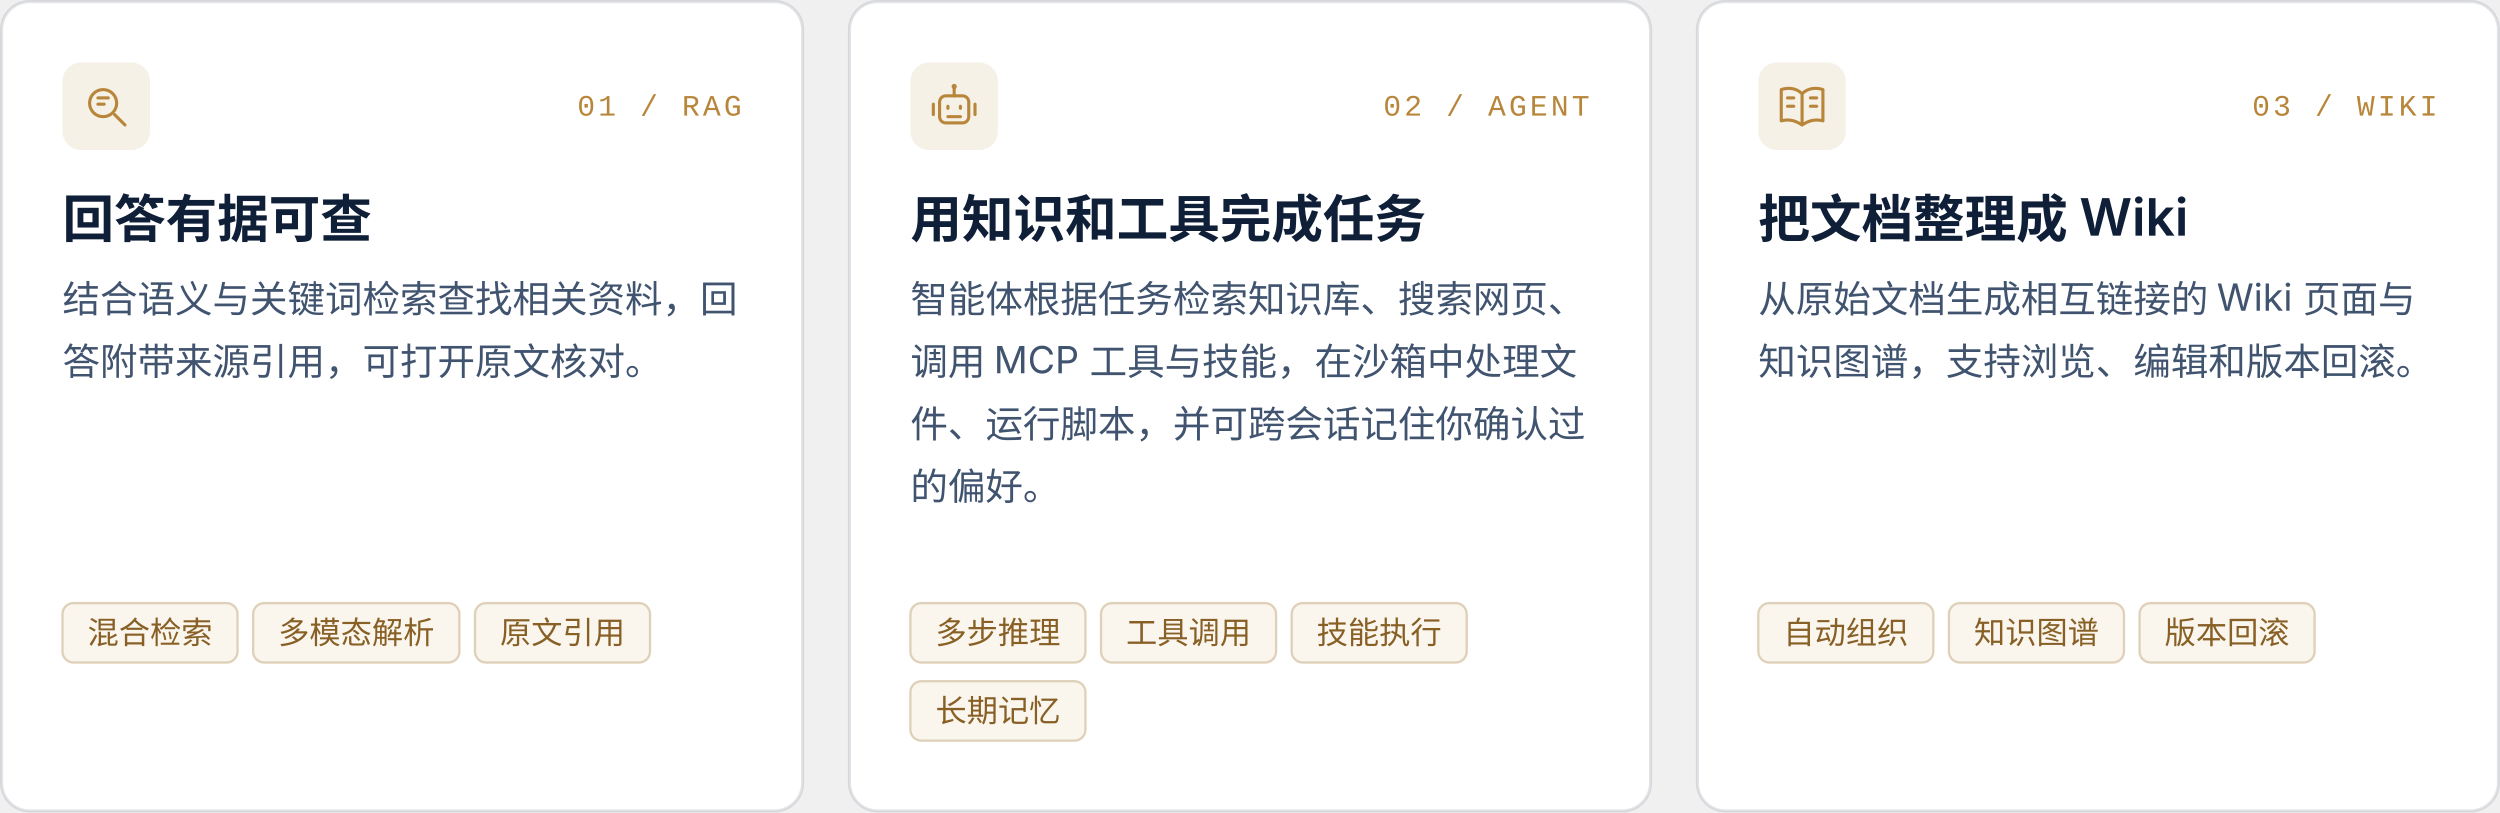
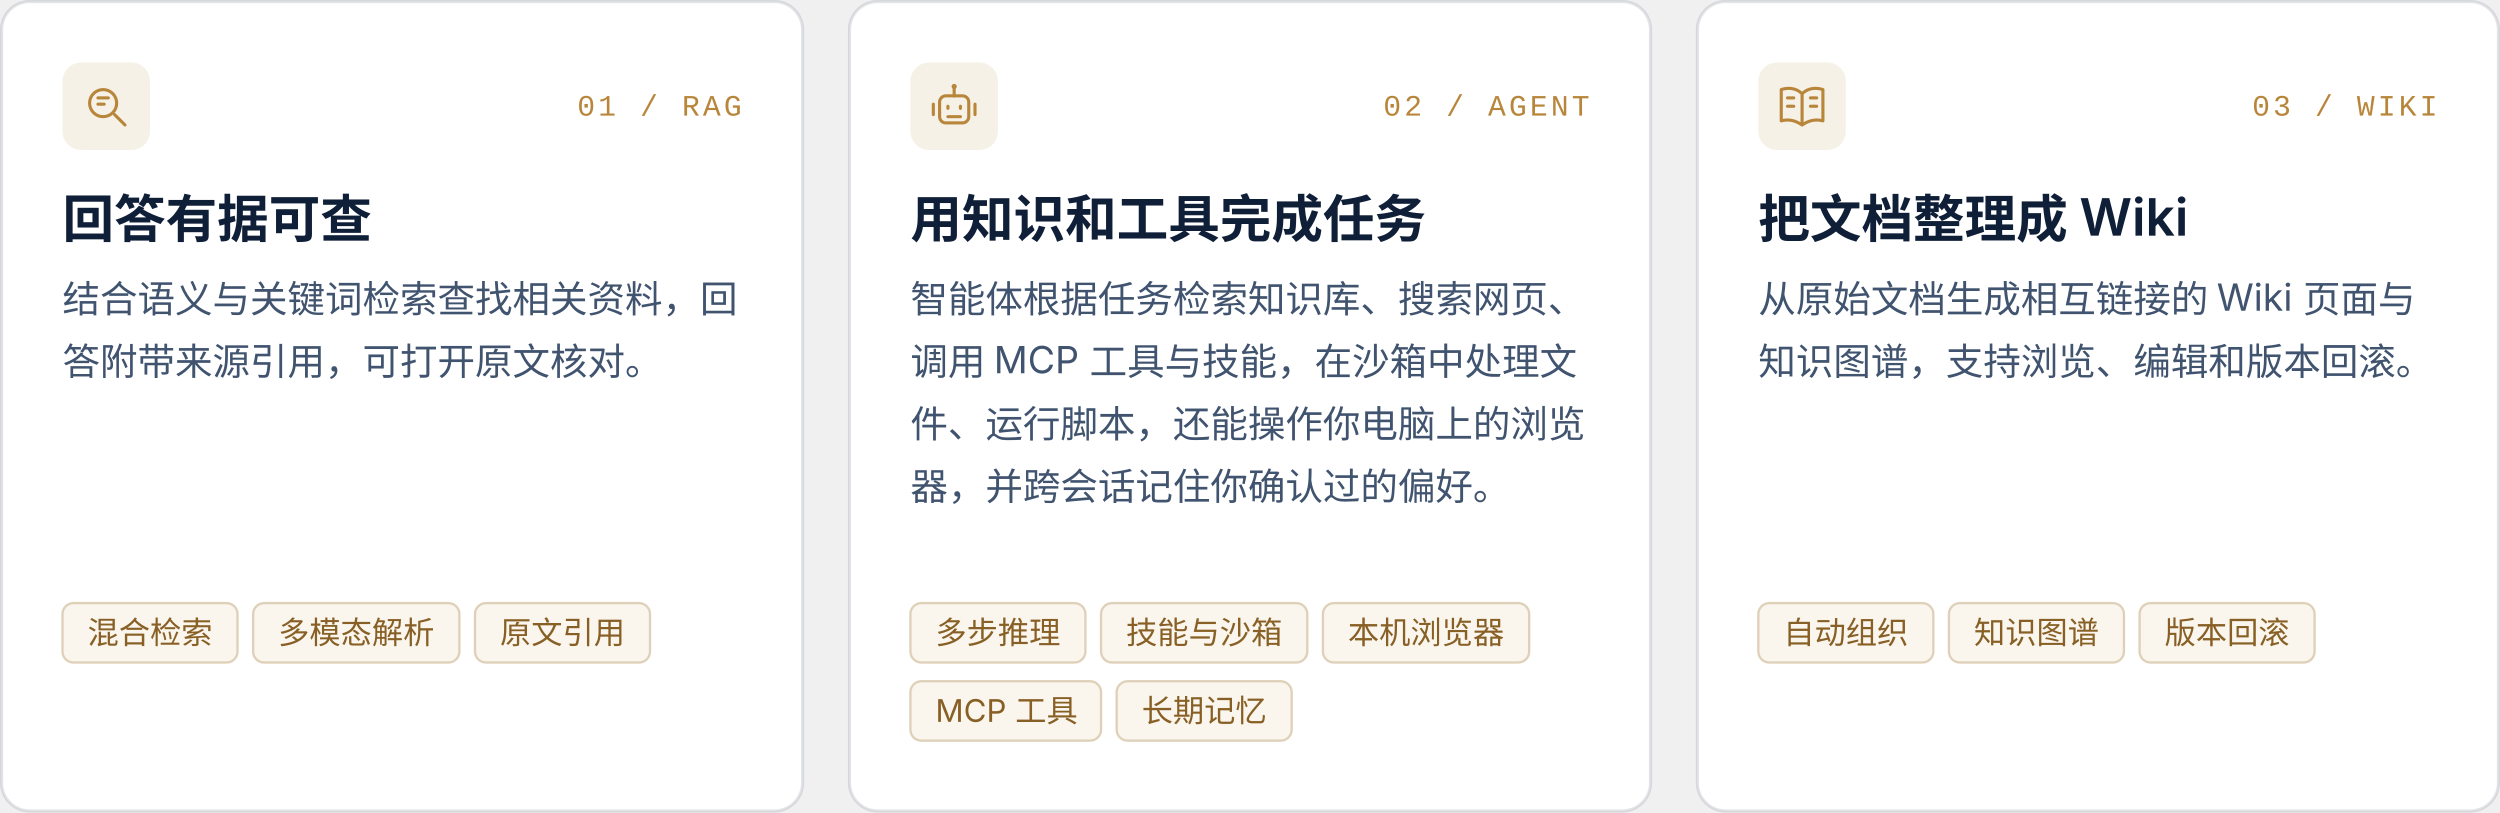
<svg xmlns="http://www.w3.org/2000/svg" viewBox="0 0 1600 520" width="1600" height="520" role="img">
  <rect x="1.0" y="1" width="512.667" height="518" rx="18" fill="#ffffff" stroke="rgba(16,31,56,.12)" stroke-width="2" />
  <rect x="40.0" y="40" width="56" height="56" rx="12" fill="#f6f1e7" />
  <g transform="translate(52.0 52) scale(1.333333)" fill="none" stroke="#b8863b" stroke-width="1.5" stroke-linecap="round" stroke-linejoin="round">
    <circle cx="10.5" cy="10.5" r="6.5" />
    <path d="m16 16 5 5M8 8h5M8 11h3" />
  </g>
  <text x="474.667" y="74" text-anchor="end" font-family="'JetBrains Mono', SFMono-Regular, 'SF Mono', Menlo, Consolas, 'Liberation Mono', monospace" font-size="19" letter-spacing="2" fill="#b8863b">01 / RAG</text>
  <text x="40.0" y="152" font-family="Inter, -apple-system, BlinkMacSystemFont, 'Segoe UI', 'PingFang SC', 'Hiragino Sans GB', 'Noto Sans CJK SC', 'Microsoft YaHei', sans-serif" font-size="33" font-weight="600" fill="#101f38">回答有据可查</text>
  <text x="40.0" y="200" font-family="Inter, -apple-system, BlinkMacSystemFont, 'Segoe UI', 'PingFang SC', 'Hiragino Sans GB', 'Noto Sans CJK SC', 'Microsoft YaHei', sans-serif" font-size="24" fill="#40536f">结合语义与关键词检索查找相关资料，回</text>
  <text x="40.0" y="240" font-family="Inter, -apple-system, BlinkMacSystemFont, 'Segoe UI', 'PingFang SC', 'Hiragino Sans GB', 'Noto Sans CJK SC', 'Microsoft YaHei', sans-serif" font-size="24" fill="#40536f">答附带来源引用，可打开原文核对。</text>
  <rect x="40.0" y="386" width="112.0" height="38" rx="7" fill="#faf6ee" stroke="#dfd1b9" stroke-width="1.5" />
  <text x="56.0" y="412" font-family="Inter, -apple-system, BlinkMacSystemFont, 'Segoe UI', 'PingFang SC', 'Hiragino Sans GB', 'Noto Sans CJK SC', 'Microsoft YaHei', sans-serif" font-size="20" fill="#886025">混合检索</text>
  <rect x="162.0" y="386" width="132.0" height="38" rx="7" fill="#faf6ee" stroke="#dfd1b9" stroke-width="1.5" />
  <text x="178.0" y="412" font-family="Inter, -apple-system, BlinkMacSystemFont, 'Segoe UI', 'PingFang SC', 'Hiragino Sans GB', 'Noto Sans CJK SC', 'Microsoft YaHei', sans-serif" font-size="20" fill="#886025">多模态解析</text>
  <rect x="304.0" y="386" width="112.0" height="38" rx="7" fill="#faf6ee" stroke="#dfd1b9" stroke-width="1.5" />
  <text x="320.0" y="412" font-family="Inter, -apple-system, BlinkMacSystemFont, 'Segoe UI', 'PingFang SC', 'Hiragino Sans GB', 'Noto Sans CJK SC', 'Microsoft YaHei', sans-serif" font-size="20" fill="#886025">原文引用</text>
  <rect x="543.667" y="1" width="512.667" height="518" rx="18" fill="#ffffff" stroke="rgba(16,31,56,.12)" stroke-width="2" />
  <rect x="582.667" y="40" width="56" height="56" rx="12" fill="#f6f1e7" />
  <g transform="translate(594.6667 52) scale(1.333333)" fill="none" stroke="#b8863b" stroke-width="1.5" stroke-linecap="round" stroke-linejoin="round">
    <rect x="5" y="7" width="14" height="13" rx="3" />
    <path d="M12 3v4M2 11v5m20-5v5M9 12v1m6-1v1m-6 4h6" />
    <circle cx="12" cy="2.5" r=".5" />
  </g>
  <text x="1017.333" y="74" text-anchor="end" font-family="'JetBrains Mono', SFMono-Regular, 'SF Mono', Menlo, Consolas, 'Liberation Mono', monospace" font-size="19" letter-spacing="2" fill="#b8863b">02 / AGENT</text>
  <text x="582.667" y="152" font-family="Inter, -apple-system, BlinkMacSystemFont, 'Segoe UI', 'PingFang SC', 'Hiragino Sans GB', 'Noto Sans CJK SC', 'Microsoft YaHei', sans-serif" font-size="33" font-weight="600" fill="#101f38">用知识和工具完成任务</text>
  <text x="582.667" y="200" font-family="Inter, -apple-system, BlinkMacSystemFont, 'Segoe UI', 'PingFang SC', 'Hiragino Sans GB', 'Noto Sans CJK SC', 'Microsoft YaHei', sans-serif" font-size="24" fill="#40536f">智能体根据任务检索知识库、搜索网页、</text>
  <text x="582.667" y="240" font-family="Inter, -apple-system, BlinkMacSystemFont, 'Segoe UI', 'PingFang SC', 'Hiragino Sans GB', 'Noto Sans CJK SC', 'Microsoft YaHei', sans-serif" font-size="24" fill="#40536f">调用 MCP 工具与技能，在沙箱中处理文</text>
-   <text x="582.667" y="280" font-family="Inter, -apple-system, BlinkMacSystemFont, 'Segoe UI', 'PingFang SC', 'Hiragino Sans GB', 'Noto Sans CJK SC', 'Microsoft YaHei', sans-serif" font-size="24" fill="#40536f">件、运行脚本，并可跨会话记住你确认过</text>
-   <text x="582.667" y="320" font-family="Inter, -apple-system, BlinkMacSystemFont, 'Segoe UI', 'PingFang SC', 'Hiragino Sans GB', 'Noto Sans CJK SC', 'Microsoft YaHei', sans-serif" font-size="24" fill="#40536f">的偏好。</text>
+   <text x="582.667" y="280" font-family="Inter, -apple-system, BlinkMacSystemFont, 'Segoe UI', 'PingFang SC', 'Hiragino Sans GB', 'Noto Sans CJK SC', 'Microsoft YaHei', sans-serif" font-size="24" fill="#40536f">件、运行脚本，还能操作你电脑上的浏览</text>
+   <text x="582.667" y="320" font-family="Inter, -apple-system, BlinkMacSystemFont, 'Segoe UI', 'PingFang SC', 'Hiragino Sans GB', 'Noto Sans CJK SC', 'Microsoft YaHei', sans-serif" font-size="24" fill="#40536f">器，并跨会话记住你确认过的偏好。</text>
  <rect x="582.667" y="386" width="112.0" height="38" rx="7" fill="#faf6ee" stroke="#dfd1b9" stroke-width="1.5" />
  <text x="598.667" y="412" font-family="Inter, -apple-system, BlinkMacSystemFont, 'Segoe UI', 'PingFang SC', 'Hiragino Sans GB', 'Noto Sans CJK SC', 'Microsoft YaHei', sans-serif" font-size="20" fill="#886025">多步推理</text>
-   <rect x="704.667" y="386" width="112.0" height="38" rx="7" fill="#faf6ee" stroke="#dfd1b9" stroke-width="1.5" />
-   <text x="720.667" y="412" font-family="Inter, -apple-system, BlinkMacSystemFont, 'Segoe UI', 'PingFang SC', 'Hiragino Sans GB', 'Noto Sans CJK SC', 'Microsoft YaHei', sans-serif" font-size="20" fill="#886025">工具调用</text>
-   <rect x="826.667" y="386" width="112.0" height="38" rx="7" fill="#faf6ee" stroke="#dfd1b9" stroke-width="1.5" />
-   <text x="842.667" y="412" font-family="Inter, -apple-system, BlinkMacSystemFont, 'Segoe UI', 'PingFang SC', 'Hiragino Sans GB', 'Noto Sans CJK SC', 'Microsoft YaHei', sans-serif" font-size="20" fill="#886025">技能执行</text>
-   <rect x="582.667" y="436" width="112.0" height="38" rx="7" fill="#faf6ee" stroke="#dfd1b9" stroke-width="1.5" />
-   <text x="598.667" y="462" font-family="Inter, -apple-system, BlinkMacSystemFont, 'Segoe UI', 'PingFang SC', 'Hiragino Sans GB', 'Noto Sans CJK SC', 'Microsoft YaHei', sans-serif" font-size="20" fill="#886025">长期记忆</text>
+   <rect x="704.667" y="386" width="132.0" height="38" rx="7" fill="#faf6ee" stroke="#dfd1b9" stroke-width="1.5" />
+   <text x="720.667" y="412" font-family="Inter, -apple-system, BlinkMacSystemFont, 'Segoe UI', 'PingFang SC', 'Hiragino Sans GB', 'Noto Sans CJK SC', 'Microsoft YaHei', sans-serif" font-size="20" fill="#886025">技能与沙箱</text>
+   <rect x="846.667" y="386" width="132.0" height="38" rx="7" fill="#faf6ee" stroke="#dfd1b9" stroke-width="1.5" />
+   <text x="862.667" y="412" font-family="Inter, -apple-system, BlinkMacSystemFont, 'Segoe UI', 'PingFang SC', 'Hiragino Sans GB', 'Noto Sans CJK SC', 'Microsoft YaHei', sans-serif" font-size="20" fill="#886025">本机浏览器</text>
+   <rect x="582.667" y="436" width="122.0" height="38" rx="7" fill="#faf6ee" stroke="#dfd1b9" stroke-width="1.5" />
+   <text x="598.667" y="462" font-family="Inter, -apple-system, BlinkMacSystemFont, 'Segoe UI', 'PingFang SC', 'Hiragino Sans GB', 'Noto Sans CJK SC', 'Microsoft YaHei', sans-serif" font-size="20" fill="#886025">MCP 工具</text>
+   <rect x="714.667" y="436" width="112.0" height="38" rx="7" fill="#faf6ee" stroke="#dfd1b9" stroke-width="1.5" />
+   <text x="730.667" y="462" font-family="Inter, -apple-system, BlinkMacSystemFont, 'Segoe UI', 'PingFang SC', 'Hiragino Sans GB', 'Noto Sans CJK SC', 'Microsoft YaHei', sans-serif" font-size="20" fill="#886025">长期记忆</text>
  <rect x="1086.333" y="1" width="512.667" height="518" rx="18" fill="#ffffff" stroke="rgba(16,31,56,.12)" stroke-width="2" />
  <rect x="1125.333" y="40" width="56" height="56" rx="12" fill="#f6f1e7" />
  <g transform="translate(1137.333 52) scale(1.333333)" fill="none" stroke="#b8863b" stroke-width="1.5" stroke-linecap="round" stroke-linejoin="round">
    <path d="M12 6C9 3 5 3 2 4v15c4-1 7 0 10 2 3-2 6-3 10-2V4c-3-1-7-1-10 2v15" />
    <path d="M5 8h3m-3 4h3m8-4h3m-3 4h3" />
  </g>
  <text x="1560.0" y="74" text-anchor="end" font-family="'JetBrains Mono', SFMono-Regular, 'SF Mono', Menlo, Consolas, 'Liberation Mono', monospace" font-size="19" letter-spacing="2" fill="#b8863b">03 / WIKI</text>
  <text x="1125.333" y="152" font-family="Inter, -apple-system, BlinkMacSystemFont, 'Segoe UI', 'PingFang SC', 'Hiragino Sans GB', 'Noto Sans CJK SC', 'Microsoft YaHei', sans-serif" font-size="33" font-weight="600" fill="#101f38">把文档整理成 Wiki</text>
  <text x="1125.333" y="200" font-family="Inter, -apple-system, BlinkMacSystemFont, 'Segoe UI', 'PingFang SC', 'Hiragino Sans GB', 'Noto Sans CJK SC', 'Microsoft YaHei', sans-serif" font-size="24" fill="#40536f">从原始文档生成相互链接的 Wiki 页面与</text>
  <text x="1125.333" y="240" font-family="Inter, -apple-system, BlinkMacSystemFont, 'Segoe UI', 'PingFang SC', 'Hiragino Sans GB', 'Noto Sans CJK SC', 'Microsoft YaHei', sans-serif" font-size="24" fill="#40536f">知识图谱，支持浏览、编辑和版本回滚。</text>
  <rect x="1125.333" y="386" width="112.0" height="38" rx="7" fill="#faf6ee" stroke="#dfd1b9" stroke-width="1.5" />
  <text x="1141.333" y="412" font-family="Inter, -apple-system, BlinkMacSystemFont, 'Segoe UI', 'PingFang SC', 'Hiragino Sans GB', 'Noto Sans CJK SC', 'Microsoft YaHei', sans-serif" font-size="20" fill="#886025">自动组织</text>
  <rect x="1247.333" y="386" width="112.0" height="38" rx="7" fill="#faf6ee" stroke="#dfd1b9" stroke-width="1.5" />
  <text x="1263.333" y="412" font-family="Inter, -apple-system, BlinkMacSystemFont, 'Segoe UI', 'PingFang SC', 'Hiragino Sans GB', 'Noto Sans CJK SC', 'Microsoft YaHei', sans-serif" font-size="20" fill="#886025">知识图谱</text>
  <rect x="1369.333" y="386" width="112.0" height="38" rx="7" fill="#faf6ee" stroke="#dfd1b9" stroke-width="1.5" />
  <text x="1385.333" y="412" font-family="Inter, -apple-system, BlinkMacSystemFont, 'Segoe UI', 'PingFang SC', 'Hiragino Sans GB', 'Noto Sans CJK SC', 'Microsoft YaHei', sans-serif" font-size="20" fill="#886025">版本回滚</text>
</svg>
